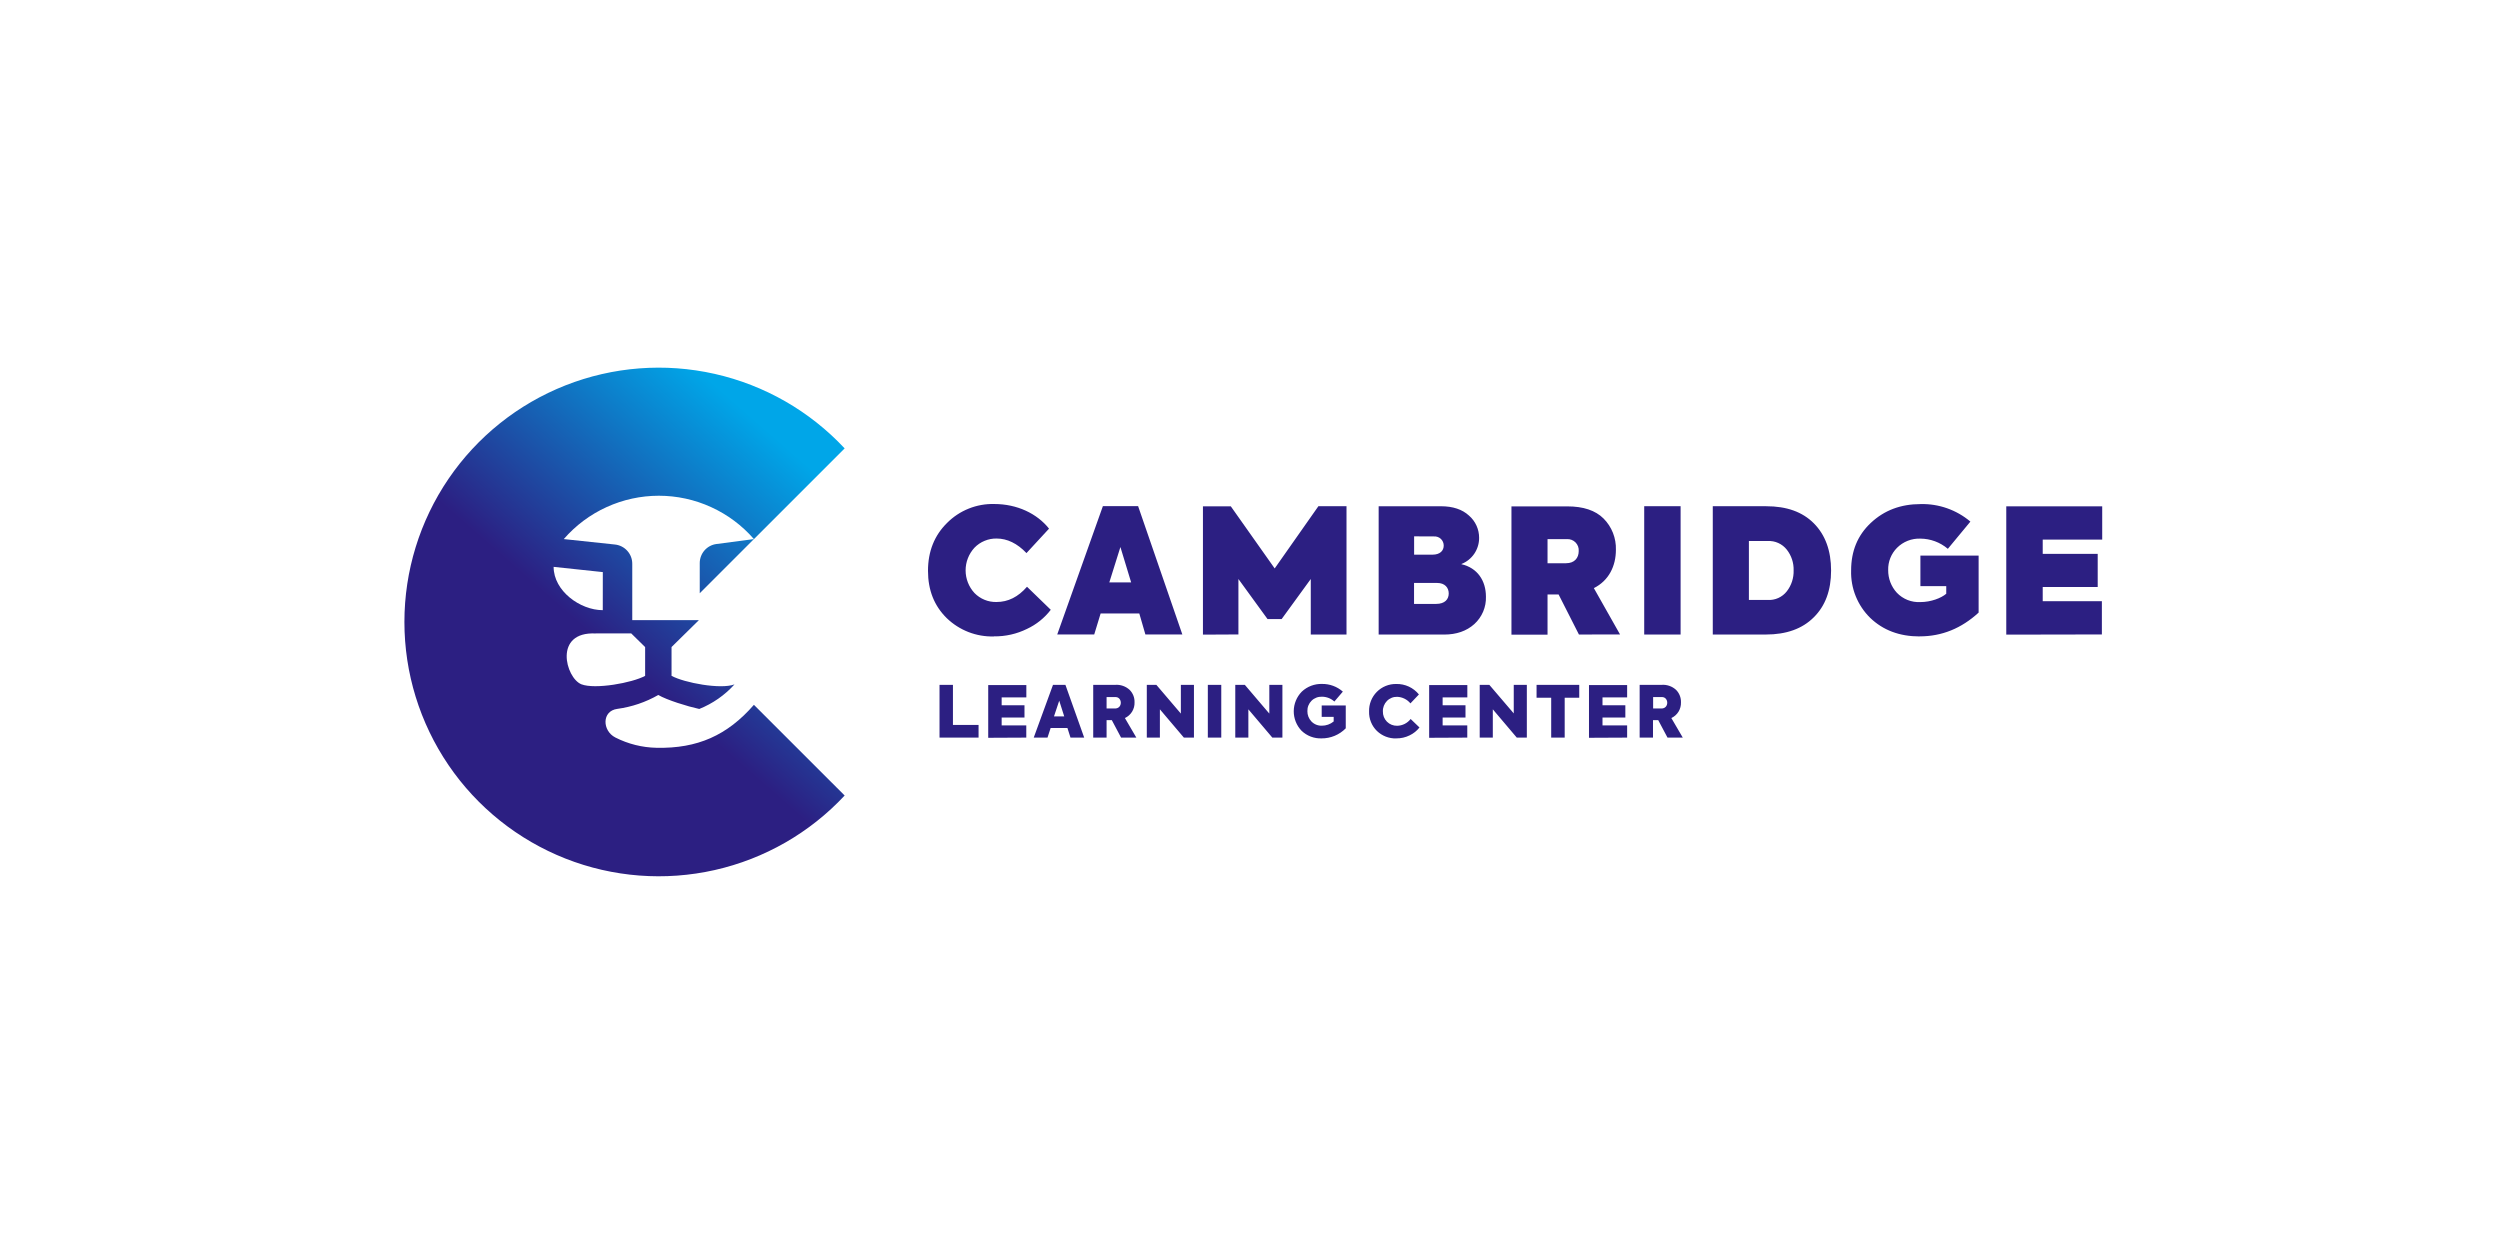
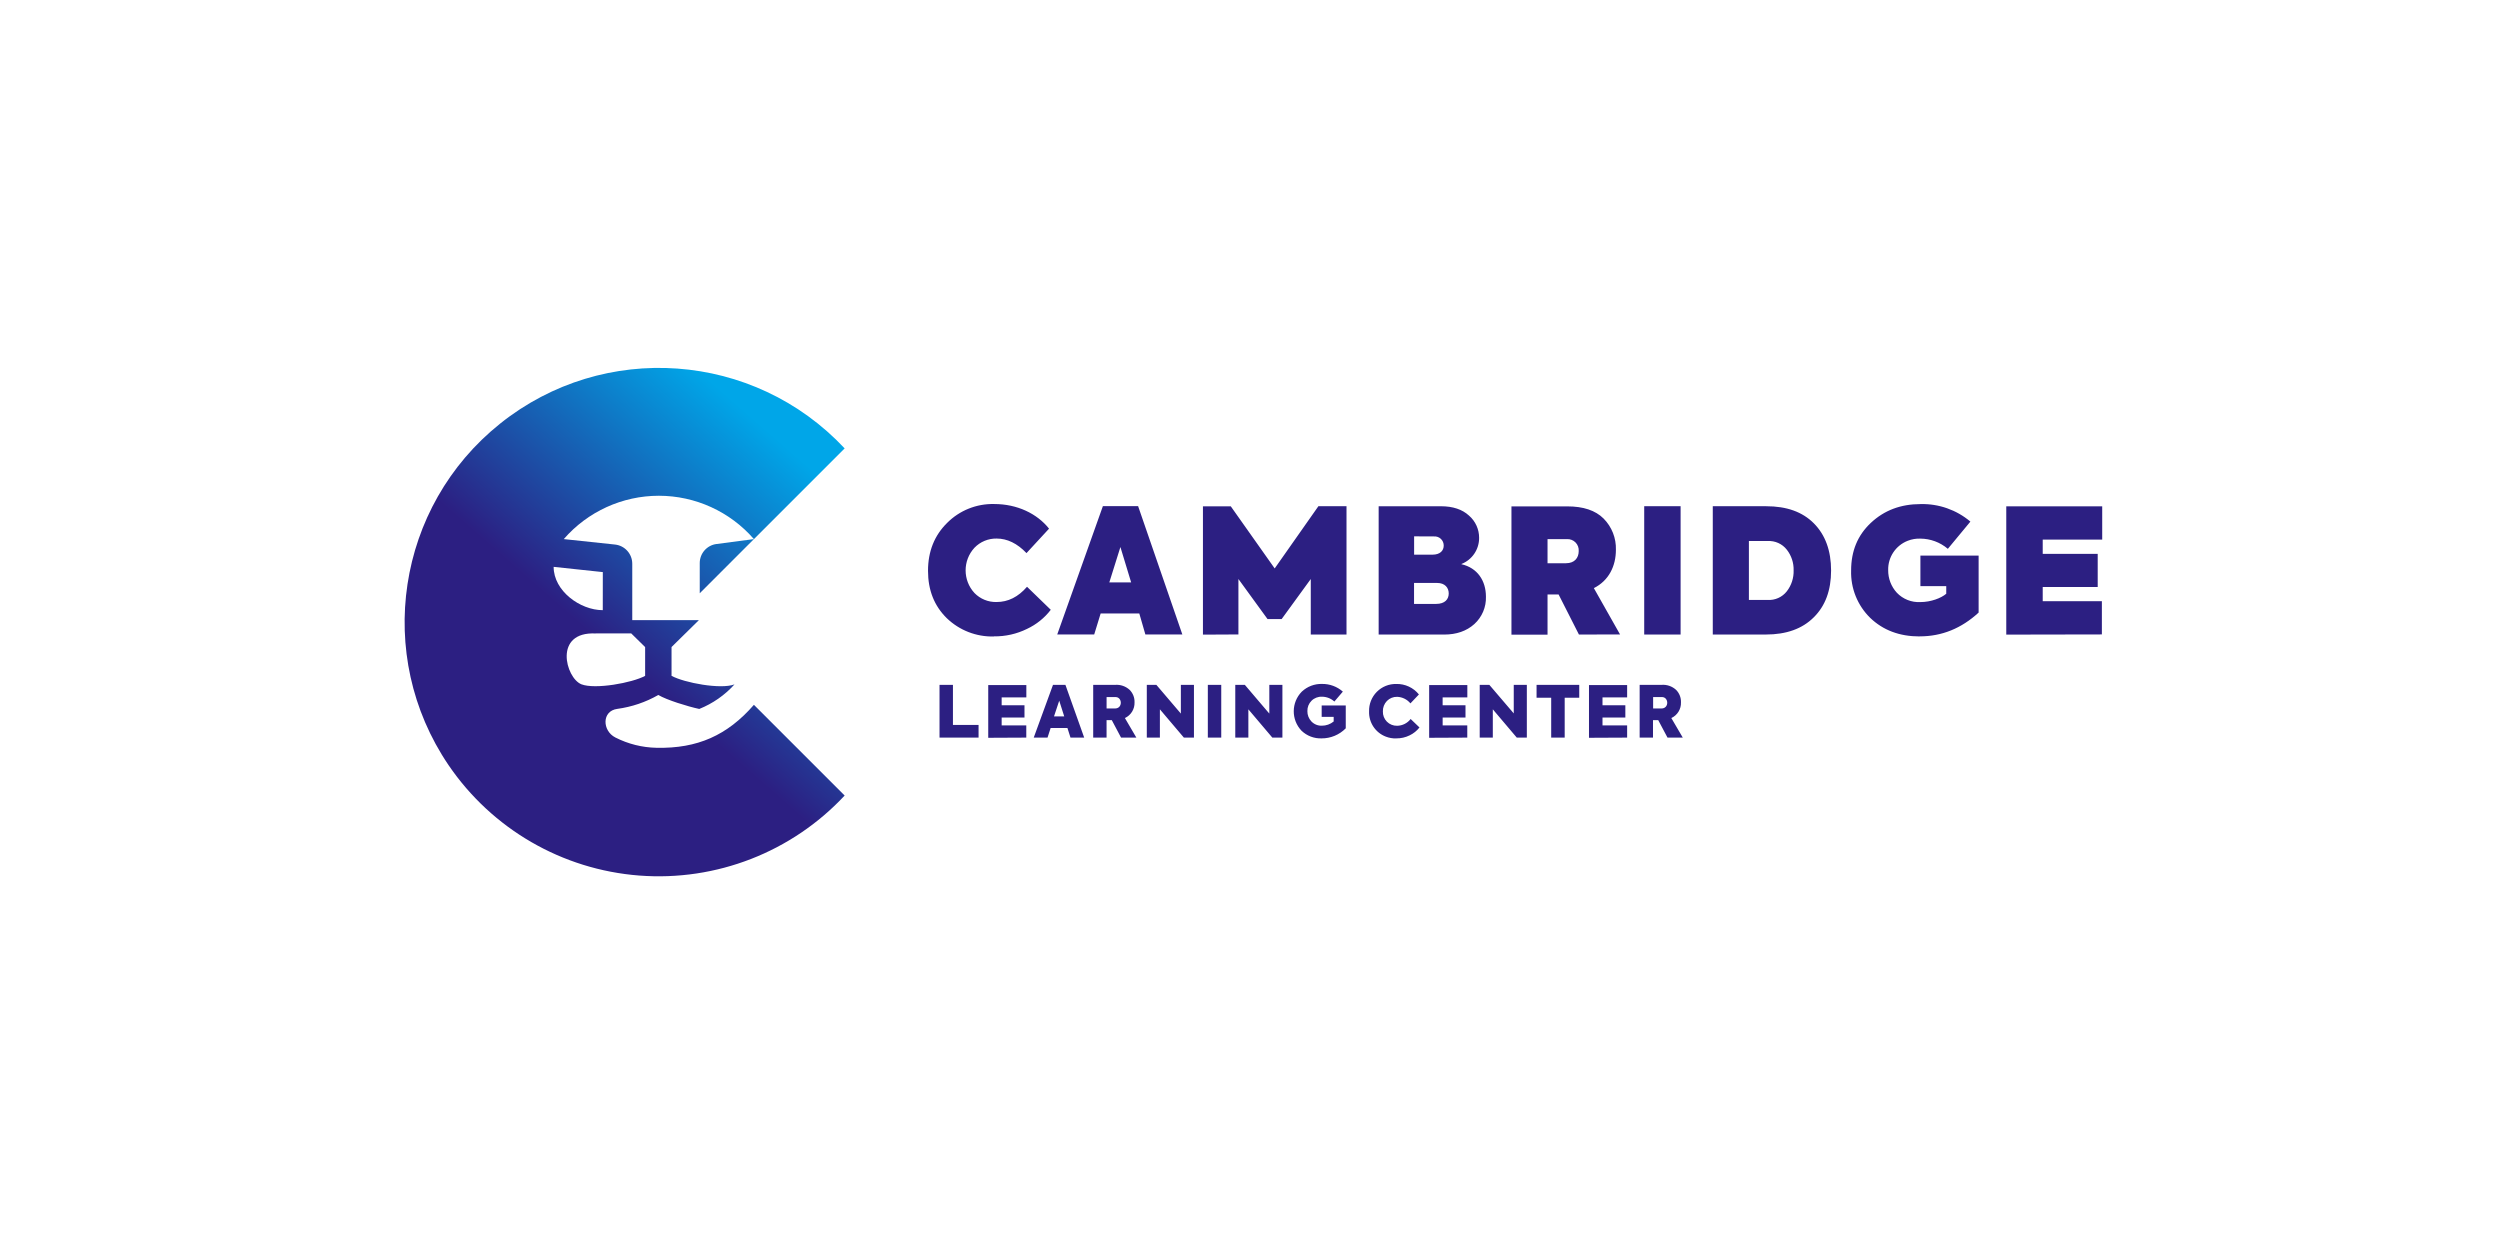
- <svg xmlns="http://www.w3.org/2000/svg" width="136" height="68" viewBox="0 0 136 68" fill="none">
-   <path fill-rule="evenodd" clip-rule="evenodd" d="M41.013 29.329L45.949 24.393C44.054 22.364 41.592 20.951 38.883 20.34C36.175 19.728 33.344 19.946 30.761 20.964C28.178 21.983 25.961 23.755 24.398 26.05C22.836 28.346 22 31.058 22 33.835C22 36.612 22.836 39.324 24.398 41.62C25.961 43.915 28.178 45.687 30.761 46.706C33.344 47.724 36.175 47.942 38.883 47.33C41.592 46.719 44.054 45.306 45.949 43.276L41.013 38.342C39.563 40.008 37.935 40.727 35.717 40.68C34.938 40.665 34.171 40.474 33.476 40.12C32.756 39.754 32.731 38.674 33.582 38.563C34.367 38.457 35.123 38.2 35.811 37.807C36.276 38.08 37.399 38.429 38.04 38.568C38.773 38.274 39.429 37.816 39.958 37.23C39.213 37.515 37.233 37.146 36.532 36.766V35.199L38.018 33.737H34.395V30.669C34.396 30.409 34.3 30.158 34.126 29.965C33.952 29.771 33.712 29.649 33.454 29.622L30.669 29.326C31.312 28.586 32.106 27.992 32.999 27.586C33.891 27.179 34.86 26.968 35.841 26.968C36.822 26.968 37.791 27.179 38.683 27.586C39.575 27.992 40.37 28.586 41.013 29.326L38.066 32.273V30.635C38.065 30.38 38.158 30.132 38.326 29.94C38.495 29.748 38.728 29.625 38.982 29.593L41.013 29.326V29.329ZM32.41 34.457H34.338L35.095 35.2C35.095 35.588 35.095 36.207 35.095 36.767C34.391 37.149 32.368 37.516 31.623 37.224C30.768 36.873 30.096 34.344 32.411 34.461L32.41 34.457ZM32.791 33.193C31.559 33.193 30.117 32.146 30.117 30.837L32.793 31.122L32.791 33.193Z" fill="url(#paint0_linear_5_908)" />
-   <path fill-rule="evenodd" clip-rule="evenodd" d="M54.075 34.618C54.697 34.626 55.312 34.487 55.869 34.212C56.377 33.975 56.821 33.618 57.162 33.173L55.869 31.919C55.387 32.475 54.84 32.749 54.208 32.749C53.985 32.754 53.764 32.713 53.558 32.629C53.352 32.544 53.165 32.419 53.01 32.259C52.701 31.924 52.529 31.484 52.529 31.028C52.529 30.571 52.701 30.132 53.01 29.796C53.166 29.634 53.354 29.506 53.562 29.421C53.77 29.334 53.993 29.292 54.218 29.296C54.788 29.296 55.34 29.56 55.84 30.088L57.067 28.758C56.416 27.938 55.331 27.418 54.086 27.418C53.611 27.406 53.138 27.491 52.698 27.668C52.257 27.845 51.857 28.109 51.522 28.446C50.832 29.125 50.483 29.994 50.483 31.051C50.483 32.108 50.822 32.957 51.502 33.626C51.841 33.954 52.243 34.211 52.683 34.383C53.123 34.554 53.593 34.636 54.066 34.623L54.075 34.618ZM64.319 34.514L61.913 27.534H59.997L57.514 34.514H59.526L59.874 33.374H61.978L62.309 34.514H64.319ZM60.346 31.684L60.95 29.758L61.535 31.684H60.346ZM67.37 34.514V31.498L68.955 33.679H69.72L71.306 31.498V34.518H73.25V27.539H71.72L69.343 30.923L66.956 27.544H65.44V34.524L67.37 34.514ZM79.501 30.682C79.787 30.57 80.031 30.374 80.203 30.12C80.375 29.865 80.466 29.565 80.464 29.258C80.465 29.029 80.416 28.802 80.321 28.594C80.227 28.386 80.088 28.2 79.915 28.05C79.548 27.711 79.038 27.541 78.387 27.54H74.999V34.52H78.561C79.231 34.52 79.778 34.331 80.203 33.95C80.41 33.762 80.574 33.531 80.683 33.274C80.793 33.016 80.844 32.738 80.835 32.459C80.835 31.591 80.372 30.892 79.505 30.694L79.501 30.682ZM78.009 29.182C78.078 29.177 78.146 29.187 78.21 29.21C78.275 29.233 78.334 29.269 78.384 29.316C78.433 29.363 78.473 29.42 78.499 29.483C78.526 29.546 78.539 29.614 78.538 29.682C78.538 29.947 78.35 30.174 77.925 30.174H76.928V29.177L78.009 29.182ZM76.924 32.853V31.713H78.189C78.595 31.713 78.811 31.967 78.811 32.283C78.811 32.599 78.605 32.853 78.123 32.853H76.924ZM88.13 34.514L86.706 31.994C87.528 31.58 87.905 30.786 87.905 29.909C87.915 29.595 87.86 29.282 87.745 28.989C87.63 28.697 87.456 28.431 87.234 28.208C86.791 27.765 86.13 27.547 85.263 27.547H82.223V34.527H84.186V32.339H84.788L85.894 34.518L88.13 34.514ZM85.24 29.328C85.326 29.323 85.413 29.336 85.494 29.367C85.575 29.398 85.648 29.446 85.709 29.508C85.77 29.57 85.817 29.644 85.847 29.725C85.877 29.807 85.889 29.894 85.882 29.98C85.882 30.348 85.656 30.64 85.193 30.64H84.186V29.328H85.24ZM89.443 34.518H91.425V27.539H89.445V34.518H89.443ZM96.063 34.518C97.175 34.518 98.043 34.207 98.667 33.584C99.299 32.961 99.611 32.112 99.611 31.037C99.611 29.962 99.299 29.101 98.677 28.473C98.054 27.845 97.195 27.539 96.081 27.539H93.175V34.518H96.063ZM95.138 29.432H96.157C96.357 29.419 96.556 29.456 96.739 29.539C96.921 29.621 97.081 29.747 97.204 29.904C97.454 30.224 97.585 30.621 97.573 31.027C97.586 31.438 97.456 31.841 97.204 32.166C97.081 32.324 96.921 32.45 96.739 32.532C96.556 32.614 96.357 32.65 96.157 32.638H95.14V29.432H95.138ZM104.439 34.618C105.637 34.618 106.704 34.183 107.637 33.325V30.225H104.47V31.886H105.876V32.3C105.602 32.537 105.036 32.753 104.47 32.753C104.232 32.766 103.995 32.727 103.773 32.64C103.552 32.552 103.352 32.417 103.188 32.245C102.879 31.908 102.711 31.465 102.717 31.008C102.711 30.785 102.751 30.563 102.834 30.355C102.917 30.148 103.041 29.959 103.198 29.801C103.363 29.635 103.561 29.505 103.779 29.419C103.996 29.333 104.229 29.293 104.463 29.301C105.013 29.303 105.544 29.5 105.963 29.856L107.189 28.375C106.434 27.737 105.471 27.398 104.483 27.422C103.397 27.422 102.501 27.762 101.776 28.442C101.051 29.121 100.701 29.98 100.701 31.037C100.687 31.515 100.772 31.99 100.951 32.433C101.13 32.876 101.398 33.278 101.739 33.612C102.437 34.283 103.333 34.622 104.429 34.622L104.439 34.618ZM114.342 34.514V32.706H111.124V31.933H114.115V30.131H111.124V29.356H114.36V27.544H109.141V34.524L114.342 34.514Z" fill="#2C1F82" />
-   <path fill-rule="evenodd" clip-rule="evenodd" d="M53.234 40.126V39.435H51.84V37.256H51.11V40.126H53.234ZM55.83 40.126V39.461H54.49V39.033H55.732V38.365H54.49V37.938H55.833V37.266H53.759V40.136L55.83 40.126ZM58.98 40.126L57.959 37.256H57.283L56.235 40.126H56.984L57.155 39.602H58.068L58.235 40.126H58.98ZM57.337 38.972L57.622 38.117L57.894 38.972H57.337ZM61.817 40.126L61.195 39.062C61.357 38.987 61.493 38.865 61.586 38.714C61.679 38.562 61.726 38.385 61.719 38.207C61.723 38.081 61.702 37.956 61.656 37.84C61.61 37.723 61.54 37.617 61.451 37.528C61.346 37.431 61.222 37.357 61.088 37.311C60.953 37.264 60.81 37.245 60.668 37.256H59.471V40.126H60.198V39.176H60.483L60.987 40.127L61.817 40.126ZM60.659 37.921C61.064 37.889 61.098 38.565 60.632 38.542H60.198V37.921H60.659ZM64.233 38.812L62.906 37.256H62.386V40.126H63.098V38.587L64.403 40.126H64.951V37.256H64.239V38.812H64.233ZM65.706 40.126H66.437V37.256H65.706V40.126ZM69.044 38.812L67.719 37.256H67.199V40.126H67.911V38.587L69.215 40.126H69.763V37.256H69.051V38.812H69.044ZM71.893 40.168C72.138 40.17 72.38 40.122 72.606 40.028C72.832 39.934 73.037 39.795 73.209 39.62V38.378H71.9V38.999H72.552V39.248C72.371 39.397 72.143 39.479 71.908 39.478C71.802 39.481 71.697 39.462 71.598 39.422C71.5 39.382 71.412 39.321 71.338 39.244C71.196 39.093 71.119 38.893 71.122 38.686C71.119 38.581 71.137 38.477 71.176 38.38C71.215 38.283 71.273 38.195 71.347 38.121C71.421 38.047 71.51 37.99 71.608 37.952C71.705 37.914 71.809 37.897 71.914 37.901C72.164 37.901 72.405 37.995 72.589 38.164L73.051 37.624C72.739 37.35 72.337 37.201 71.921 37.206C71.513 37.194 71.116 37.344 70.819 37.624C70.54 37.908 70.383 38.288 70.38 38.685C70.377 39.083 70.529 39.465 70.803 39.752C70.948 39.892 71.12 40 71.308 40.072C71.497 40.143 71.697 40.176 71.898 40.168H71.893ZM75.954 40.168C76.208 40.172 76.46 40.115 76.687 40.002C76.895 39.902 77.078 39.756 77.22 39.575L76.739 39.113C76.651 39.226 76.54 39.318 76.412 39.382C76.284 39.446 76.144 39.48 76.001 39.482C75.899 39.484 75.797 39.465 75.702 39.427C75.608 39.389 75.522 39.332 75.45 39.26C75.377 39.186 75.32 39.099 75.282 39.003C75.244 38.907 75.226 38.804 75.229 38.701C75.225 38.596 75.243 38.492 75.281 38.394C75.319 38.296 75.376 38.207 75.45 38.132C75.522 38.058 75.608 38 75.704 37.961C75.799 37.922 75.902 37.904 76.005 37.907C76.144 37.912 76.28 37.946 76.404 38.008C76.529 38.069 76.639 38.157 76.727 38.264L77.189 37.778C77.041 37.596 76.853 37.449 76.64 37.35C76.426 37.252 76.193 37.203 75.958 37.209C75.761 37.205 75.566 37.241 75.384 37.315C75.202 37.389 75.036 37.499 74.898 37.639C74.76 37.779 74.651 37.945 74.579 38.128C74.507 38.311 74.472 38.506 74.478 38.703C74.472 38.9 74.506 39.096 74.58 39.278C74.653 39.461 74.764 39.627 74.905 39.764C75.045 39.898 75.21 40.003 75.39 40.073C75.571 40.143 75.763 40.176 75.957 40.171L75.954 40.168ZM79.82 40.126V39.461H78.479V39.033H79.723V38.365H78.479V37.938H79.823V37.266H77.746V40.136L79.82 40.126ZM82.35 38.812L81.02 37.256H80.496V40.126H81.209V38.587L82.513 40.126H83.06V37.256H82.348V38.812H82.35ZM84.385 40.126H85.119V37.955H85.911V37.256H83.589V37.955H84.385V40.126ZM88.516 40.126V39.461H87.176V39.033H88.419V38.365H87.176V37.938H88.516V37.266H86.441V40.136L88.516 40.126ZM91.543 40.126L90.921 39.062C91.082 38.987 91.219 38.866 91.312 38.714C91.405 38.562 91.451 38.385 91.445 38.207C91.449 38.081 91.427 37.956 91.381 37.84C91.335 37.723 91.266 37.617 91.177 37.528C91.072 37.431 90.948 37.357 90.813 37.311C90.679 37.264 90.536 37.245 90.394 37.256H89.197V40.126H89.923V39.176H90.208L90.713 40.127L91.543 40.126ZM90.385 37.921C90.79 37.889 90.824 38.565 90.358 38.542H89.93V37.921H90.385Z" fill="#2C1F82" />
+ <svg xmlns="http://www.w3.org/2000/svg" width="136" height="68" fill="none">
+   <path fill="url(#a)" fill-rule="evenodd" d="m41.013 29.329 4.936-4.936a13.837 13.837 0 0 0-21.55 17.227 13.835 13.835 0 0 0 21.55 1.657l-4.936-4.935c-1.45 1.666-3.078 2.385-5.296 2.338a5.157 5.157 0 0 1-2.24-.56c-.721-.366-.746-1.446.105-1.557a6.166 6.166 0 0 0 2.23-.756c.464.273 1.587.622 2.228.76a5.173 5.173 0 0 0 1.918-1.337c-.745.285-2.725-.084-3.426-.464v-1.567l1.486-1.462h-3.623V30.67a1.05 1.05 0 0 0-.941-1.047l-2.785-.296a6.851 6.851 0 0 1 10.344 0l-2.947 2.947v-1.638a1.046 1.046 0 0 1 .916-1.043l2.031-.266v.003Zm-8.603 5.128h1.928l.757.743v1.567c-.704.382-2.727.75-3.472.457-.855-.351-1.527-2.88.788-2.763l-.002-.004Zm.381-1.264c-1.232 0-2.673-1.047-2.673-2.356l2.675.285-.002 2.071Z" clip-rule="evenodd" />
+   <path fill="#2C1F82" fill-rule="evenodd" d="M54.075 34.618a3.944 3.944 0 0 0 1.794-.406 3.494 3.494 0 0 0 1.293-1.039L55.87 31.92c-.482.556-1.029.83-1.661.83a1.62 1.62 0 0 1-1.198-.49 1.816 1.816 0 0 1 0-2.463 1.636 1.636 0 0 1 1.208-.5c.57 0 1.122.264 1.622.792l1.227-1.33c-.651-.82-1.736-1.34-2.981-1.34a3.494 3.494 0 0 0-2.564 1.028c-.69.68-1.039 1.548-1.039 2.605s.34 1.906 1.019 2.575a3.56 3.56 0 0 0 2.563.998l.01-.006Zm10.244-.104-2.406-6.98h-1.916l-2.483 6.98h2.011l.35-1.14h2.103l.33 1.14h2.01Zm-3.973-2.83.604-1.926.585 1.926h-1.189Zm7.024 2.83v-3.016l1.585 2.181h.765l1.586-2.18v3.02h1.944v-6.98h-1.53l-2.377 3.384-2.388-3.379H65.44v6.98l1.93-.01Zm12.13-3.832a1.517 1.517 0 0 0 .964-1.424 1.59 1.59 0 0 0-.549-1.208c-.367-.339-.877-.509-1.528-.51h-3.388v6.98h3.562c.67 0 1.217-.189 1.642-.57a1.928 1.928 0 0 0 .632-1.492c0-.867-.463-1.566-1.33-1.764l-.004-.012Zm-1.49-1.5a.492.492 0 0 1 .528.5c0 .265-.188.492-.613.492h-.997v-.997l1.081.005Zm-1.086 3.671v-1.14h1.265c.406 0 .622.254.622.57 0 .316-.206.57-.688.57h-1.2Zm11.206 1.66-1.424-2.519c.822-.414 1.199-1.208 1.199-2.085a2.31 2.31 0 0 0-.67-1.7c-.444-.444-1.105-.662-1.972-.662h-3.04v6.98h1.963v-2.188h.602l1.106 2.18 2.236-.005Zm-2.89-5.185a.609.609 0 0 1 .642.652c0 .367-.226.66-.69.66h-1.006v-1.312h1.054Zm4.203 5.19h1.982v-6.98h-1.98v6.98h-.002Zm6.62 0c1.112 0 1.98-.311 2.604-.934.632-.623.944-1.472.944-2.547 0-1.075-.312-1.936-.934-2.564-.623-.628-1.482-.934-2.596-.934h-2.906v6.98h2.888Zm-.925-5.086h1.019a1.232 1.232 0 0 1 1.047.473c.25.32.38.716.369 1.122a1.77 1.77 0 0 1-.37 1.14 1.23 1.23 0 0 1-1.046.47H95.14v-3.205h-.002Zm9.301 5.186c1.198 0 2.265-.435 3.198-1.294v-3.099h-3.167v1.66h1.406v.415c-.274.237-.84.453-1.406.453a1.648 1.648 0 0 1-1.282-.508 1.794 1.794 0 0 1-.471-1.237 1.67 1.67 0 0 1 1.062-1.589c.217-.086.45-.126.684-.118.55.002 1.081.199 1.5.555l1.226-1.481a4.043 4.043 0 0 0-2.706-.953c-1.086 0-1.982.34-2.707 1.02-.725.68-1.075 1.538-1.075 2.595a3.457 3.457 0 0 0 1.038 2.575c.698.671 1.594 1.01 2.69 1.01l.01-.004Zm9.903-.104v-1.808h-3.218v-.773h2.991V30.13h-2.991v-.775h3.236v-1.812h-5.219v6.98l5.201-.01ZM53.234 40.126v-.691H51.84v-2.18h-.73v2.87h2.124Zm2.596 0v-.665h-1.34v-.428h1.242v-.668H54.49v-.427h1.343v-.672H53.76v2.87l2.071-.01Zm3.15 0-1.021-2.87h-.676l-1.048 2.87h.75l.17-.524h.913l.167.524h.745Zm-1.642-1.154.284-.855.272.855h-.556Zm4.48 1.154-.623-1.064a.906.906 0 0 0 .524-.855.916.916 0 0 0-.268-.68 1.046 1.046 0 0 0-.783-.271H59.47v2.87h.727v-.95h.285l.504.951.83-.001Zm-1.159-2.205c.405-.032.439.644-.027.62h-.434v-.62h.461Zm3.574.891-1.327-1.556h-.52v2.87h.712v-1.539l1.305 1.539h.548v-2.87h-.712v1.556h-.006Zm1.473 1.314h.73v-2.87h-.73v2.87Zm3.338-1.314-1.325-1.556h-.52v2.87h.712v-1.539l1.304 1.539h.548v-2.87h-.712v1.556h-.007Zm2.849 1.356a1.829 1.829 0 0 0 1.316-.548v-1.242h-1.31v.621h.653v.25c-.181.148-.409.23-.644.229a.75.75 0 0 1-.57-.234.795.795 0 0 1-.216-.558.761.761 0 0 1 .792-.785c.25 0 .491.094.675.263l.462-.54a1.678 1.678 0 0 0-1.13-.418 1.544 1.544 0 0 0-1.102.418 1.53 1.53 0 0 0-.016 2.128 1.504 1.504 0 0 0 1.095.416h-.005Zm4.06 0c.255.004.507-.053.734-.166.208-.1.39-.246.533-.428l-.481-.461a.946.946 0 0 1-.738.369.755.755 0 0 1-.772-.78.781.781 0 0 1 .22-.57.748.748 0 0 1 .556-.225.982.982 0 0 1 .722.357l.462-.486a1.535 1.535 0 0 0-1.231-.57 1.451 1.451 0 0 0-1.48 1.495 1.416 1.416 0 0 0 .912 1.37c.18.07.373.103.567.098l-.003-.003Zm3.867-.042v-.665h-1.34v-.428h1.243v-.668h-1.244v-.427h1.344v-.672h-2.077v2.87l2.074-.01Zm2.53-1.314-1.33-1.556h-.524v2.87h.713v-1.539l1.304 1.539h.547v-2.87h-.712v1.556h.002Zm2.035 1.314h.734v-2.171h.792v-.7h-2.322v.7h.796v2.17Zm4.131 0v-.665h-1.34v-.428h1.243v-.668h-1.243v-.427h1.34v-.672h-2.075v2.87l2.075-.01Zm3.027 0-.623-1.064a.905.905 0 0 0 .525-.855.916.916 0 0 0-.268-.68 1.045 1.045 0 0 0-.784-.271h-1.196v2.87h.726v-.95h.285l.505.951.83-.001Zm-1.158-2.205c.404-.032.439.644-.027.62h-.428v-.62h.455Z" clip-rule="evenodd" />
  <defs>
-     <linearGradient id="paint0_linear_5_908" x1="33.921" y1="36.028" x2="43.544" y2="25.001" gradientUnits="userSpaceOnUse">
+     <linearGradient id="a" x1="33.921" x2="43.544" y1="36.028" y2="25.001" gradientUnits="userSpaceOnUse">
      <stop stop-color="#2C1F82" />
      <stop offset="1" stop-color="#00A6E8" />
    </linearGradient>
  </defs>
</svg>
